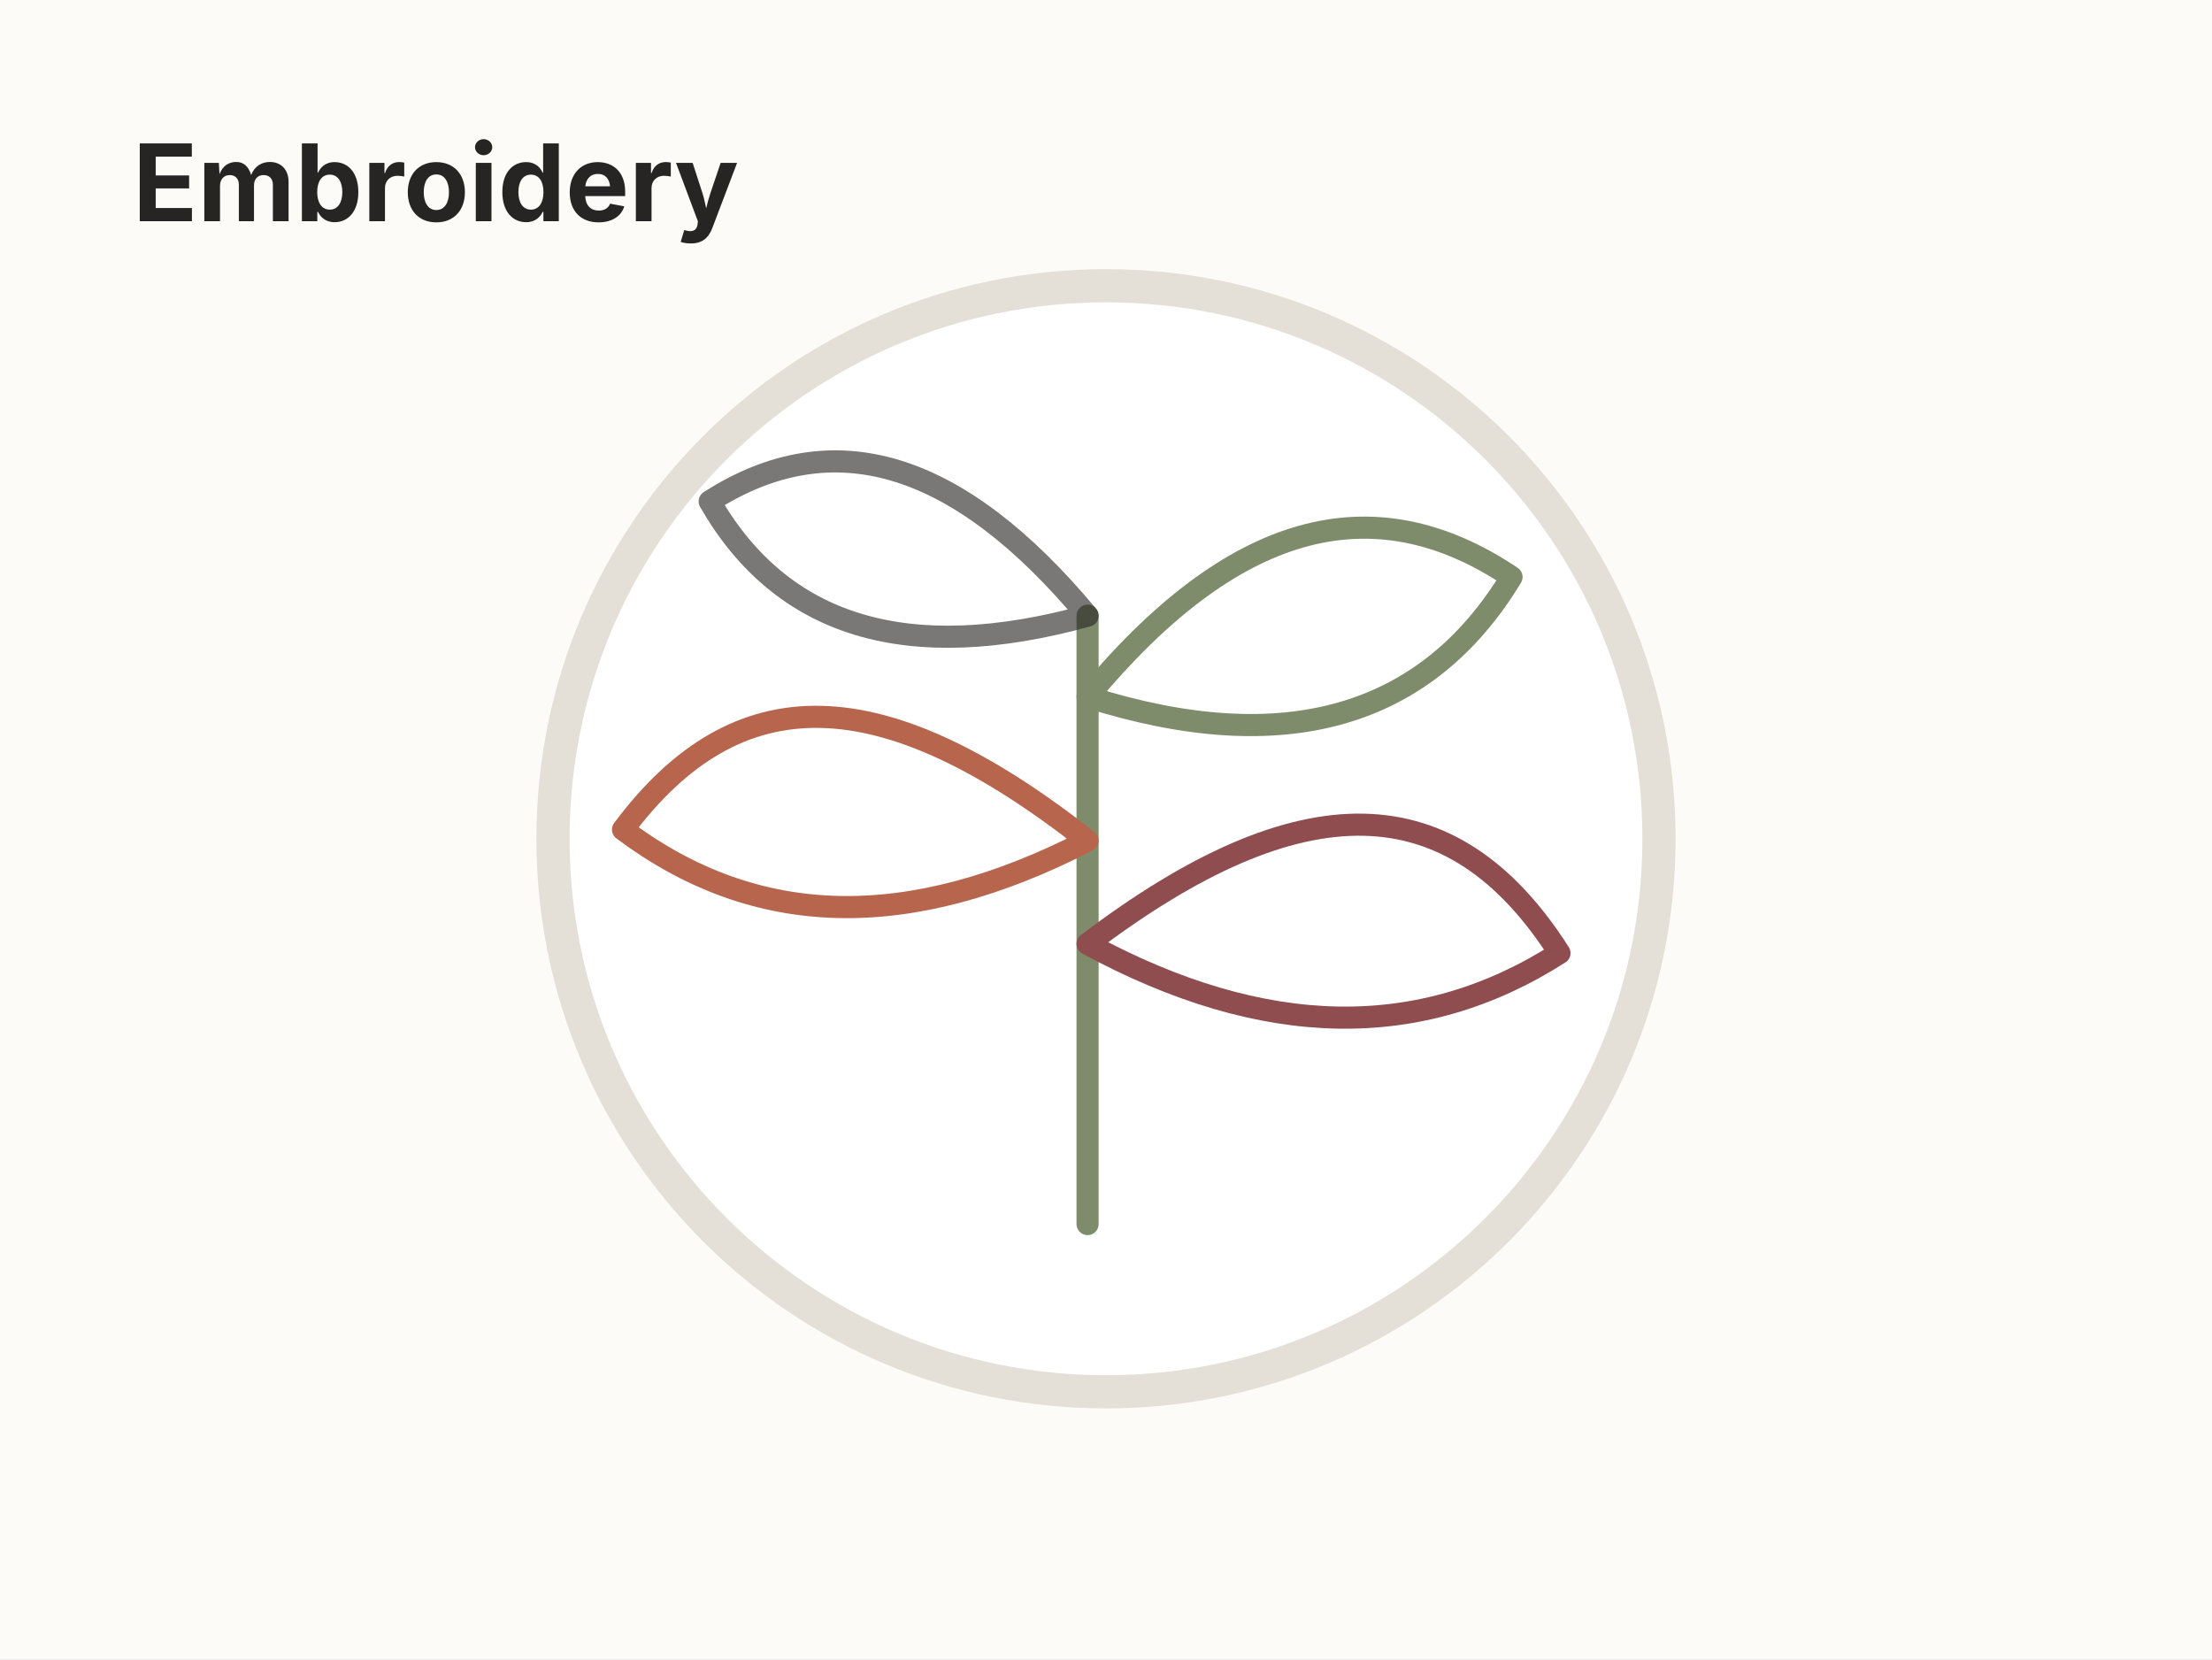
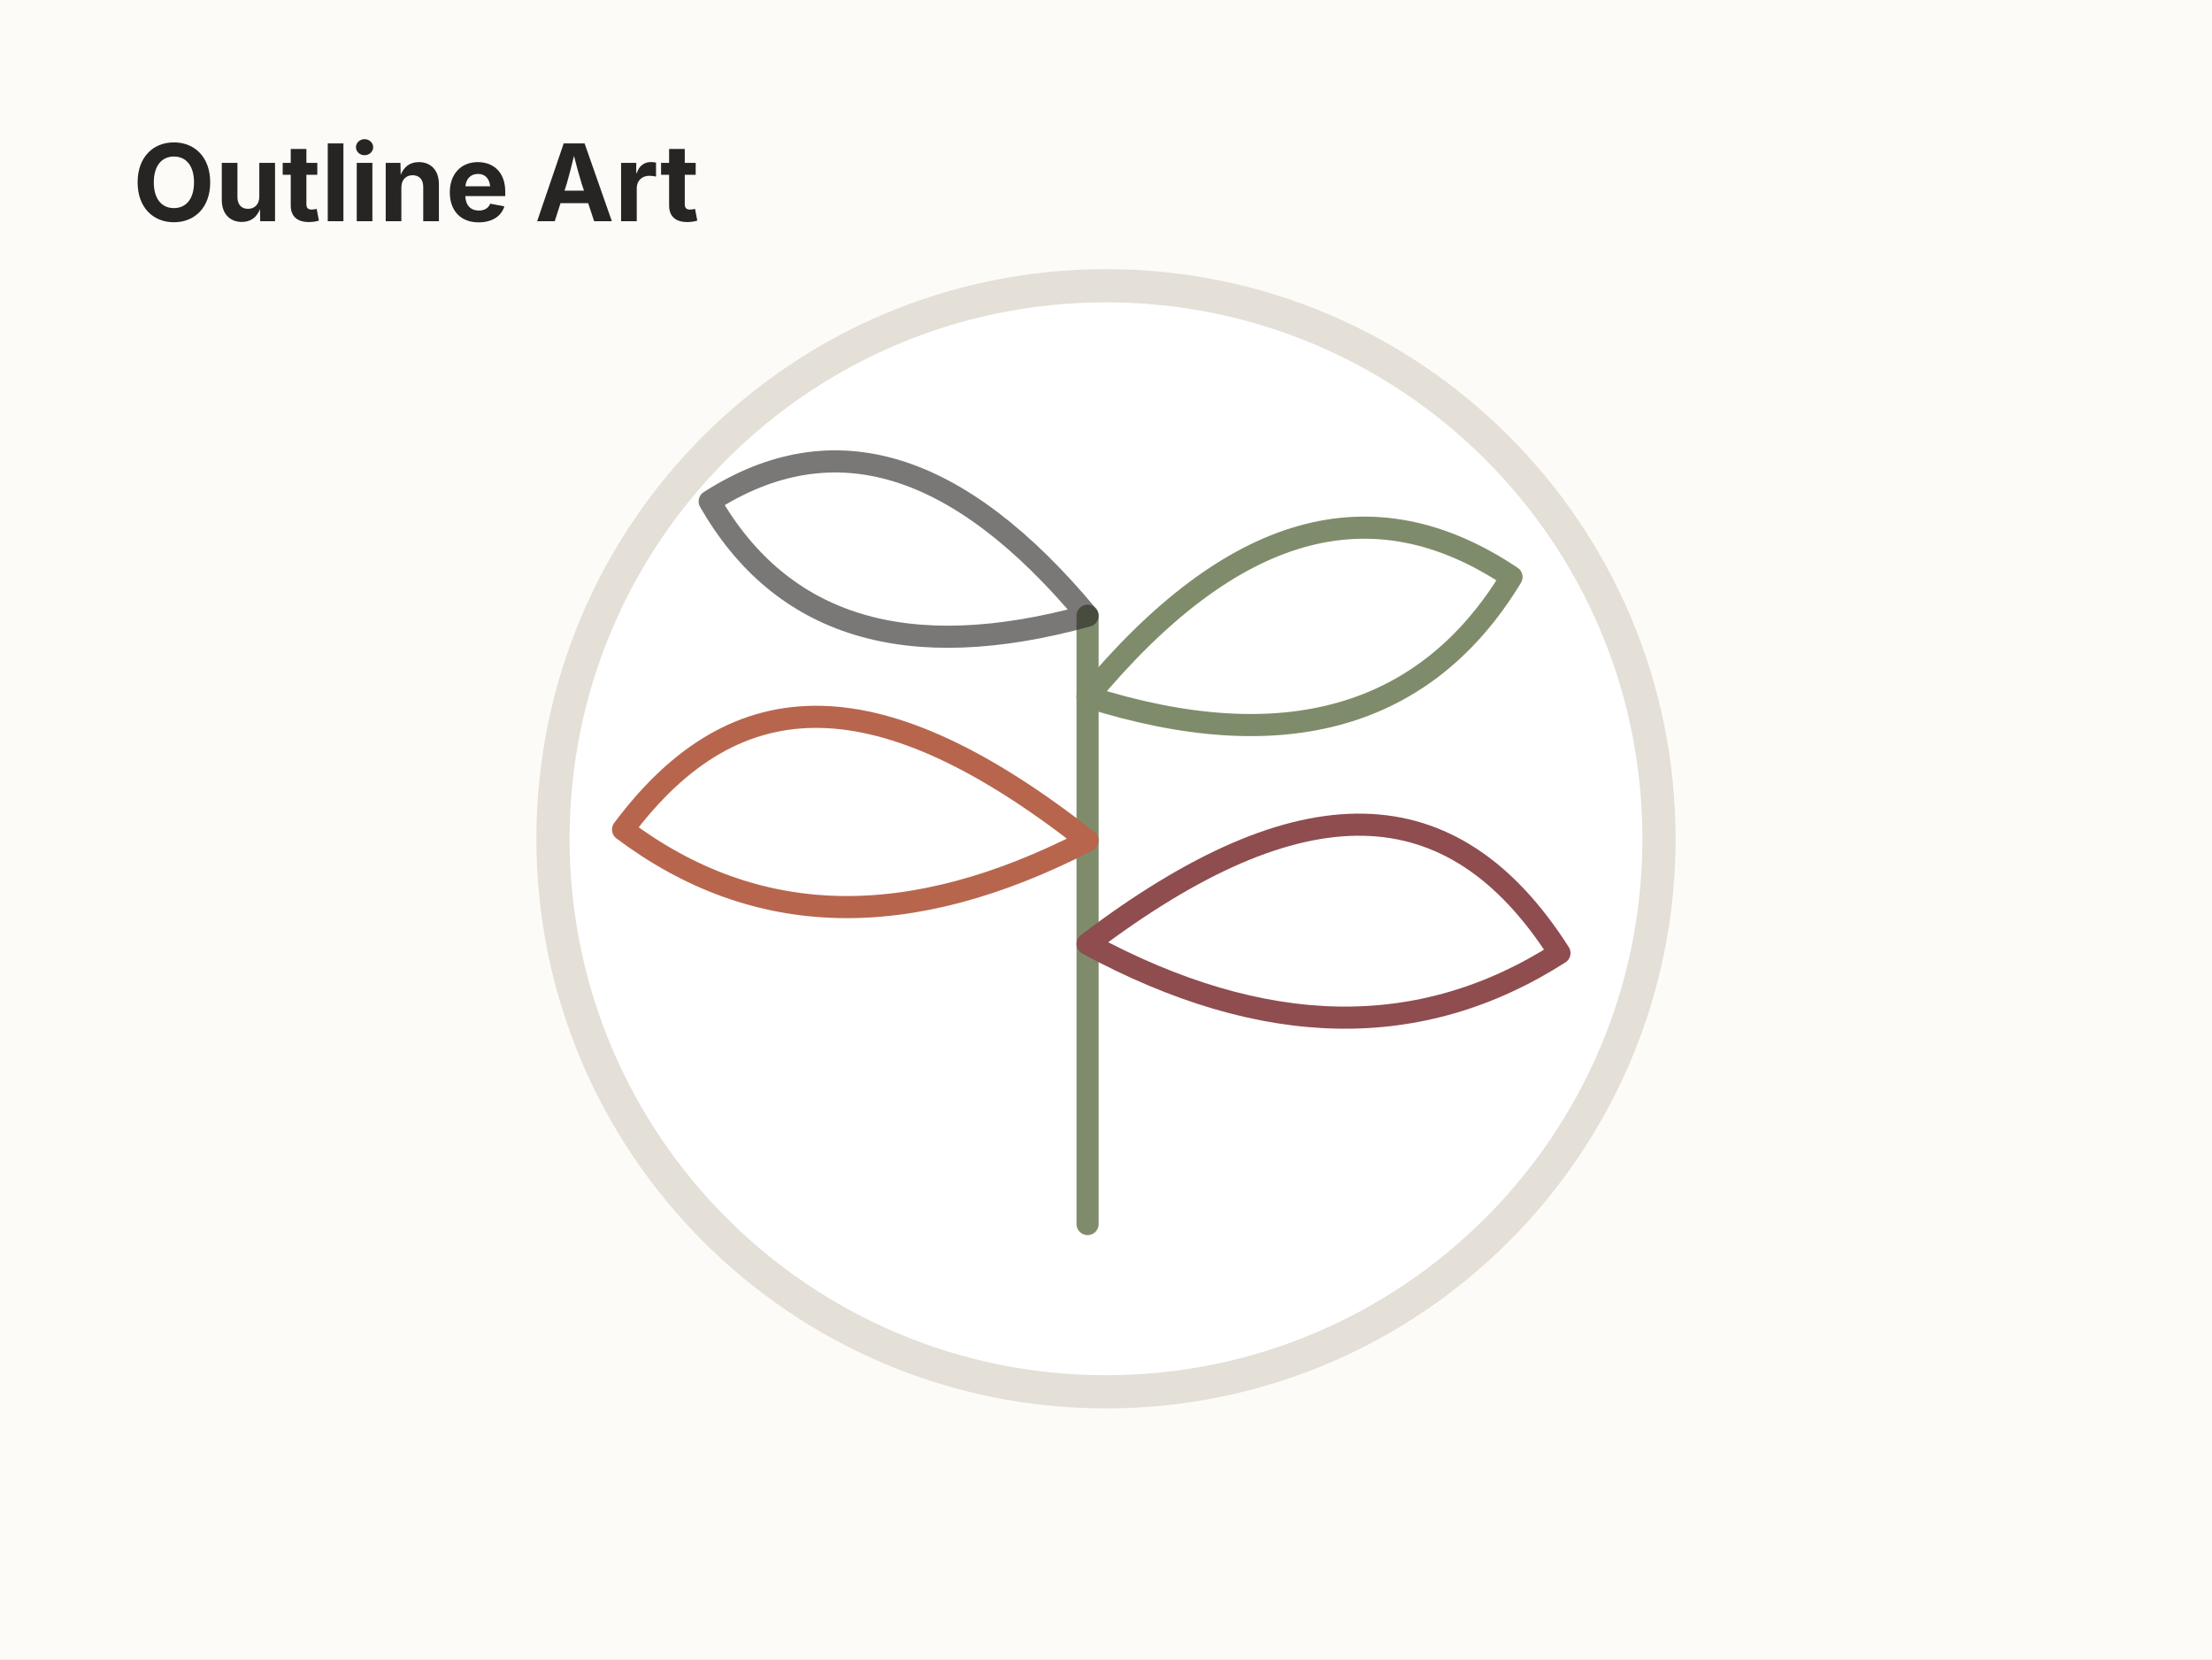
- <svg xmlns="http://www.w3.org/2000/svg" viewBox="0 0 1200 900" role="img" aria-label="Embroidery floral threadwork">
+ <svg xmlns="http://www.w3.org/2000/svg" viewBox="0 0 1200 900" role="img" aria-label="Outline floral panel">
  <rect width="1200" height="900" fill="#fdfbf7" />
  <circle cx="600" cy="455" r="300" fill="#ffffff" stroke="#e4dfd7" stroke-width="18" />
  <g fill="none" stroke-linecap="round" stroke-linejoin="round">
    <path d="M590 664V334" stroke="#7f8c6b" stroke-width="12" />
    <path d="M590 456c-112-88-190-89-252-6 72 54 155 56 252 6z" stroke="#b7664d" stroke-width="12" />
    <path d="M590 512c116-88 198-86 256 5-75 48-160 47-256-5z" stroke="#8f4d4f" stroke-width="12" />
    <path d="M590 378c78-94 154-116 230-65-46 76-123 99-230 65z" stroke="#7f8c6b" stroke-width="12" />
    <path d="M590 334c-70-84-138-105-205-62 39 68 107 89 205 62z" stroke="#272523" stroke-width="12" opacity="0.62" />
  </g>
-   <text x="72" y="120" fill="#272523" font-family="Inter, Arial, sans-serif" font-size="58" font-weight="700">Embroidery</text>
+   <text x="72" y="120" fill="#272523" font-family="Inter, Arial, sans-serif" font-size="58" font-weight="700">Outline Art</text>
</svg>
